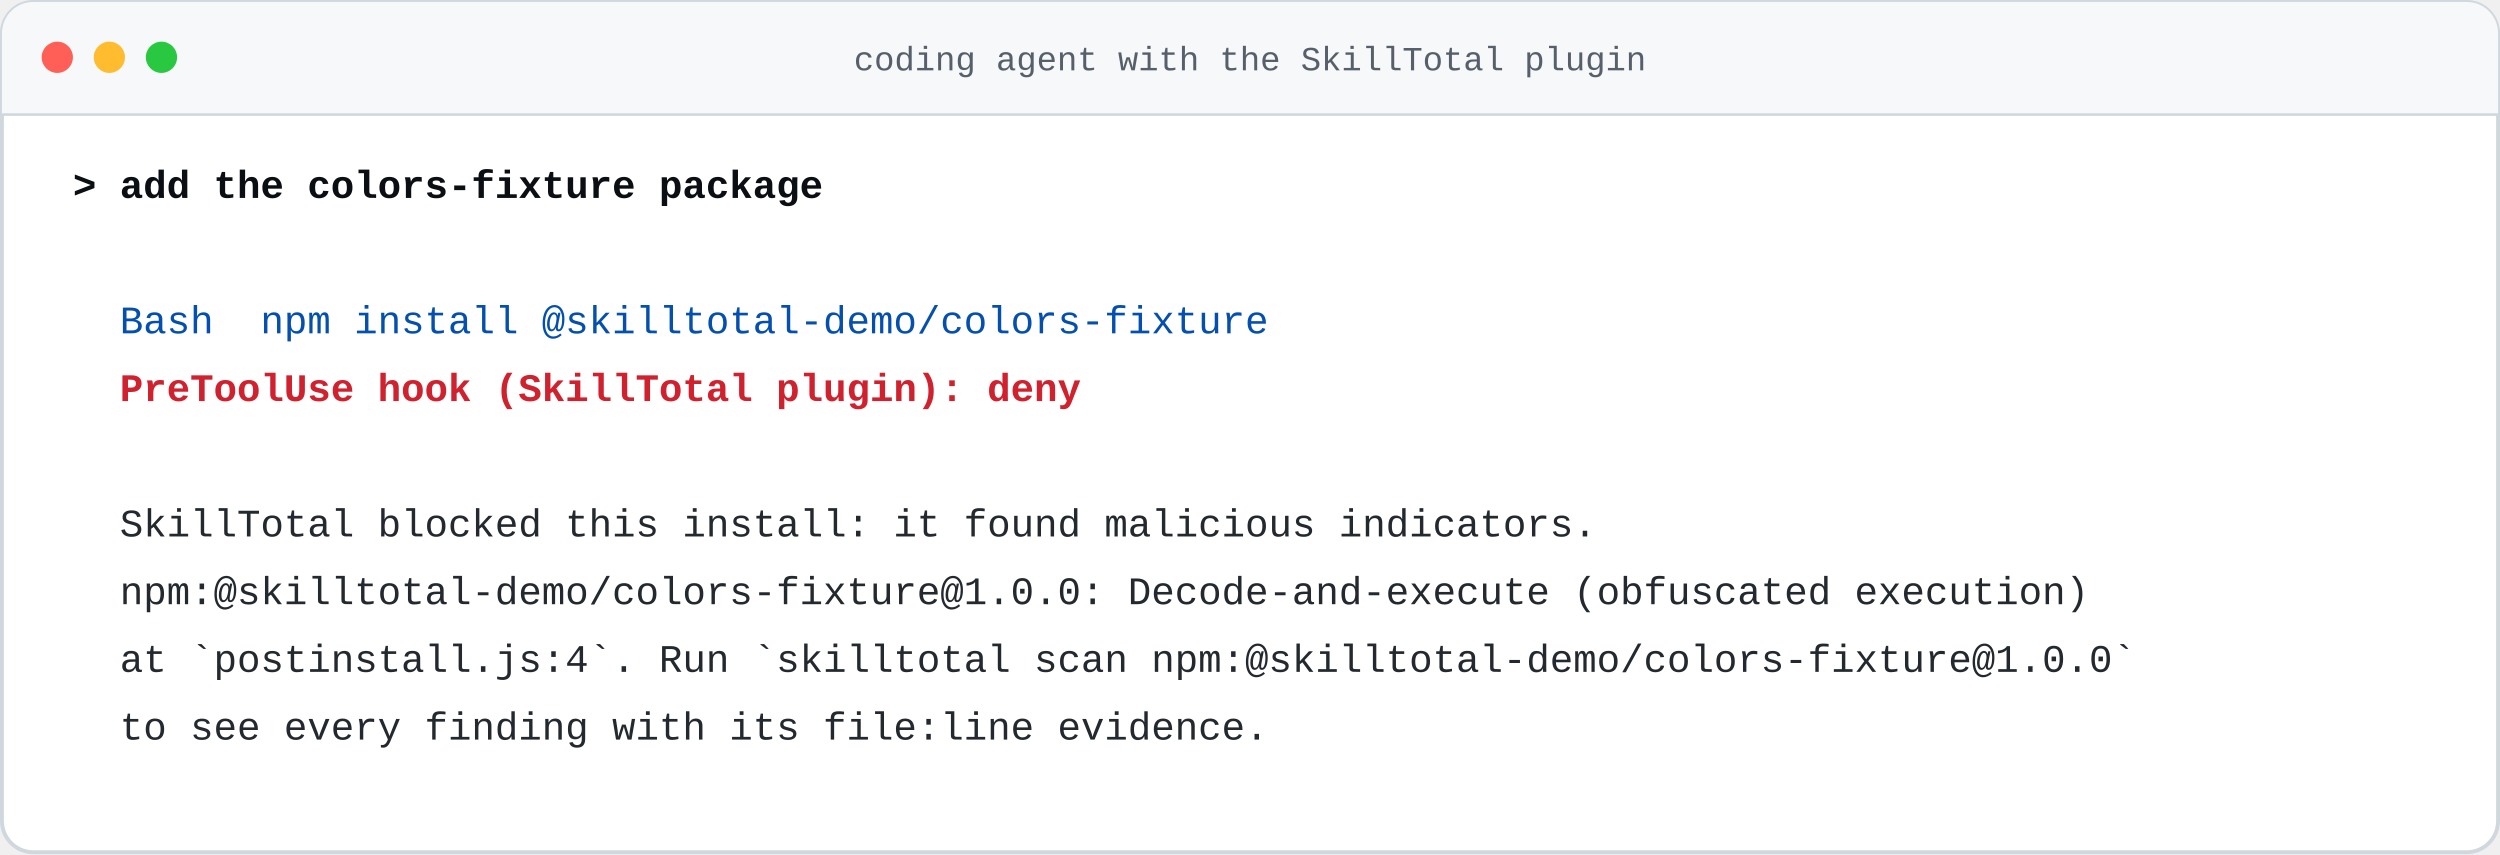
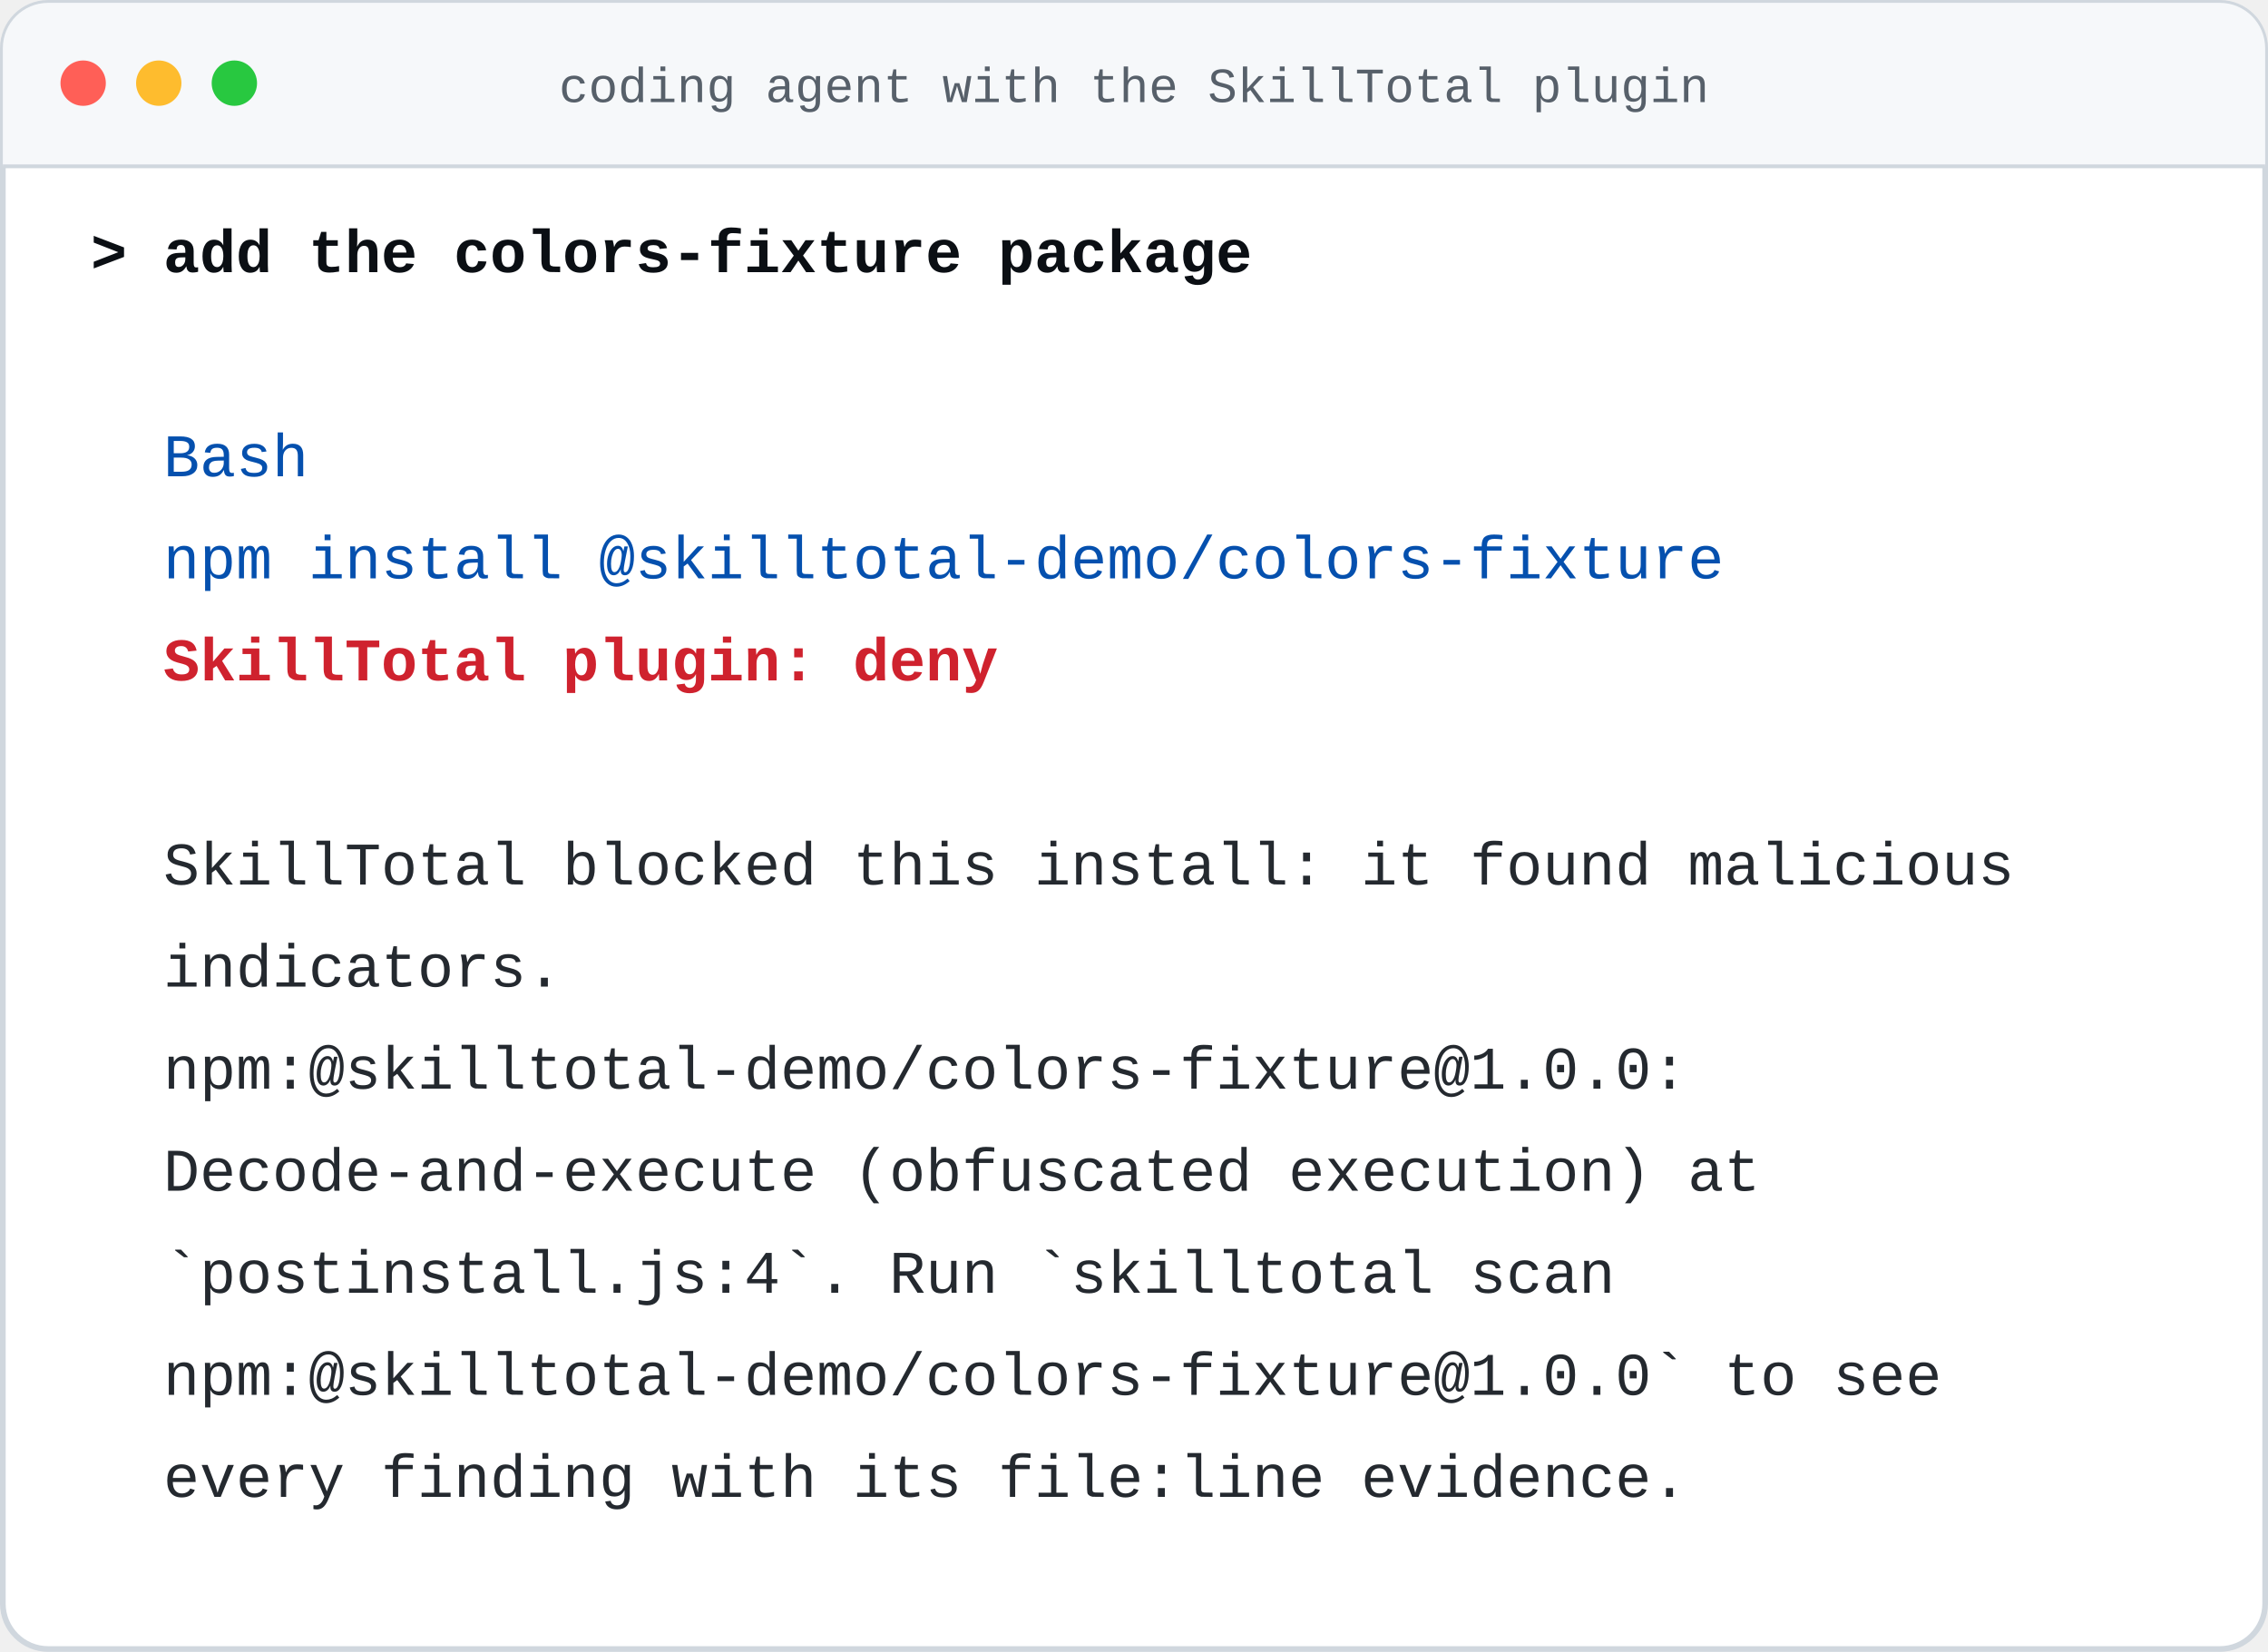
- <svg xmlns="http://www.w3.org/2000/svg" viewBox="0 0 960 328" width="960" height="328" role="img" aria-label="The SkillTotal plugin denies npm install of a sanitized test package and names the finding and its file and line">
-   <rect x="0.75" y="0.75" width="958.5" height="326.5" rx="12" fill="#ffffff" stroke="#d0d7de" stroke-width="1.5" />
-   <path d="M0.75 12.75 a12 12 0 0 1 12 -12 H947.25 a12 12 0 0 1 12 12 V44 H0.75 Z" fill="#f6f8fa" />
-   <line x1="0.75" y1="44" x2="959.25" y2="44" stroke="#d0d7de" />
+ <svg xmlns="http://www.w3.org/2000/svg" viewBox="0 0 600 437" width="600" height="437" role="img" aria-label="The SkillTotal plugin denies npm install of a sanitized test package and names the finding and its file and line">
+   <rect x="0.75" y="0.75" width="598.5" height="435.5" rx="12" fill="#ffffff" stroke="#d0d7de" stroke-width="1.5" />
+   <path d="M0.75 12.75 a12 12 0 0 1 12 -12 H587.25 a12 12 0 0 1 12 12 V44 H0.75 Z" fill="#f6f8fa" />
+   <line x1="0.75" y1="44" x2="599.25" y2="44" stroke="#d0d7de" />
  <circle cx="22" cy="22.0" r="6" fill="#ff5f57" />
  <circle cx="42" cy="22.0" r="6" fill="#febc2e" />
  <circle cx="62" cy="22.0" r="6" fill="#28c840" />
-   <text x="480.0" y="27.0" text-anchor="middle" font-family="ui-monospace, SFMono-Regular, 'SF Mono', Menlo, Consolas, 'Liberation Mono', monospace" font-size="13" fill="#57606a">coding agent with the SkillTotal plugin</text>
-   <text x="28" y="76" font-family="ui-monospace, SFMono-Regular, 'SF Mono', Menlo, Consolas, 'Liberation Mono', monospace" font-size="15" font-weight="700" fill="#0b0f14" xml:space="preserve">&gt; add the colors-fixture package</text>
-   <text x="28" y="128" font-family="ui-monospace, SFMono-Regular, 'SF Mono', Menlo, Consolas, 'Liberation Mono', monospace" font-size="15" fill="#0550ae" xml:space="preserve">  Bash  npm install @skilltotal-demo/colors-fixture</text>
-   <text x="28" y="154" font-family="ui-monospace, SFMono-Regular, 'SF Mono', Menlo, Consolas, 'Liberation Mono', monospace" font-size="15" font-weight="700" fill="#cf222e" xml:space="preserve">  PreToolUse hook (SkillTotal plugin): deny</text>
-   <text x="28" y="206" font-family="ui-monospace, SFMono-Regular, 'SF Mono', Menlo, Consolas, 'Liberation Mono', monospace" font-size="15" fill="#24292f" xml:space="preserve">  SkillTotal blocked this install: it found malicious indicators.</text>
-   <text x="28" y="232" font-family="ui-monospace, SFMono-Regular, 'SF Mono', Menlo, Consolas, 'Liberation Mono', monospace" font-size="15" fill="#24292f" xml:space="preserve">  npm:@skilltotal-demo/colors-fixture@1.0.0: Decode-and-execute (obfuscated execution)</text>
-   <text x="28" y="258" font-family="ui-monospace, SFMono-Regular, 'SF Mono', Menlo, Consolas, 'Liberation Mono', monospace" font-size="15" fill="#24292f" xml:space="preserve">  at `postinstall.js:4`. Run `skilltotal scan npm:@skilltotal-demo/colors-fixture@1.0.0`</text>
-   <text x="28" y="284" font-family="ui-monospace, SFMono-Regular, 'SF Mono', Menlo, Consolas, 'Liberation Mono', monospace" font-size="15" fill="#24292f" xml:space="preserve">  to see every finding with its file:line evidence.</text>
+   <text x="300.0" y="27.0" text-anchor="middle" font-family="ui-monospace, SFMono-Regular, 'SF Mono', Menlo, Consolas, 'Liberation Mono', monospace" font-size="13" fill="#57606a">coding agent with the SkillTotal plugin</text>
+   <style>.r0{animation:a0 12s infinite}@keyframes a0{0%,4.0%{opacity:0}6.0%,92%{opacity:1}100%{opacity:0}}.r2{animation:a2 12s infinite}@keyframes a2{0%,11.0%{opacity:0}13.0%,92%{opacity:1}100%{opacity:0}}.r3{animation:a3 12s infinite}@keyframes a3{0%,18.0%{opacity:0}20.0%,92%{opacity:1}100%{opacity:0}}.r4{animation:a4 12s infinite}@keyframes a4{0%,33.0%{opacity:0}35.0%,92%{opacity:1}100%{opacity:0}}.r6{animation:a6 12s infinite}@keyframes a6{0%,35.5%{opacity:0}37.5%,92%{opacity:1}100%{opacity:0}}.r7{animation:a7 12s infinite}@keyframes a7{0%,37.9%{opacity:0}39.9%,92%{opacity:1}100%{opacity:0}}.r8{animation:a8 12s infinite}@keyframes a8{0%,40.3%{opacity:0}42.3%,92%{opacity:1}100%{opacity:0}}.r9{animation:a9 12s infinite}@keyframes a9{0%,42.8%{opacity:0}44.8%,92%{opacity:1}100%{opacity:0}}.r10{animation:a10 12s infinite}@keyframes a10{0%,45.2%{opacity:0}47.2%,92%{opacity:1}100%{opacity:0}}.r11{animation:a11 12s infinite}@keyframes a11{0%,47.7%{opacity:0}49.7%,92%{opacity:1}100%{opacity:0}}.r12{animation:a12 12s infinite}@keyframes a12{0%,50.1%{opacity:0}52.1%,92%{opacity:1}100%{opacity:0}}@media (prefers-reduced-motion:reduce){text{animation:none!important;opacity:1!important}}</style>
+   <text x="24" y="72" font-family="ui-monospace, SFMono-Regular, 'SF Mono', Menlo, Consolas, 'Liberation Mono', monospace" font-size="16" font-weight="700" class="r0" fill="#0b0f14" xml:space="preserve">&gt; add the colors-fixture package</text>
+   <text x="24" y="126" font-family="ui-monospace, SFMono-Regular, 'SF Mono', Menlo, Consolas, 'Liberation Mono', monospace" font-size="16" class="r2" fill="#0550ae" xml:space="preserve">  Bash</text>
+   <text x="24" y="153" font-family="ui-monospace, SFMono-Regular, 'SF Mono', Menlo, Consolas, 'Liberation Mono', monospace" font-size="16" class="r3" fill="#0550ae" xml:space="preserve">  npm install @skilltotal-demo/colors-fixture</text>
+   <text x="24" y="180" font-family="ui-monospace, SFMono-Regular, 'SF Mono', Menlo, Consolas, 'Liberation Mono', monospace" font-size="16" font-weight="700" class="r4" fill="#cf222e" xml:space="preserve">  SkillTotal plugin: deny</text>
+   <text x="24" y="234" font-family="ui-monospace, SFMono-Regular, 'SF Mono', Menlo, Consolas, 'Liberation Mono', monospace" font-size="16" class="r6" fill="#24292f" xml:space="preserve">  SkillTotal blocked this install: it found malicious</text>
+   <text x="24" y="261" font-family="ui-monospace, SFMono-Regular, 'SF Mono', Menlo, Consolas, 'Liberation Mono', monospace" font-size="16" class="r7" fill="#24292f" xml:space="preserve">  indicators.</text>
+   <text x="24" y="288" font-family="ui-monospace, SFMono-Regular, 'SF Mono', Menlo, Consolas, 'Liberation Mono', monospace" font-size="16" class="r8" fill="#24292f" xml:space="preserve">  npm:@skilltotal-demo/colors-fixture@1.0.0:</text>
+   <text x="24" y="315" font-family="ui-monospace, SFMono-Regular, 'SF Mono', Menlo, Consolas, 'Liberation Mono', monospace" font-size="16" class="r9" fill="#24292f" xml:space="preserve">  Decode-and-execute (obfuscated execution) at</text>
+   <text x="24" y="342" font-family="ui-monospace, SFMono-Regular, 'SF Mono', Menlo, Consolas, 'Liberation Mono', monospace" font-size="16" class="r10" fill="#24292f" xml:space="preserve">  `postinstall.js:4`. Run `skilltotal scan</text>
+   <text x="24" y="369" font-family="ui-monospace, SFMono-Regular, 'SF Mono', Menlo, Consolas, 'Liberation Mono', monospace" font-size="16" class="r11" fill="#24292f" xml:space="preserve">  npm:@skilltotal-demo/colors-fixture@1.0.0` to see</text>
+   <text x="24" y="396" font-family="ui-monospace, SFMono-Regular, 'SF Mono', Menlo, Consolas, 'Liberation Mono', monospace" font-size="16" class="r12" fill="#24292f" xml:space="preserve">  every finding with its file:line evidence.</text>
</svg>
